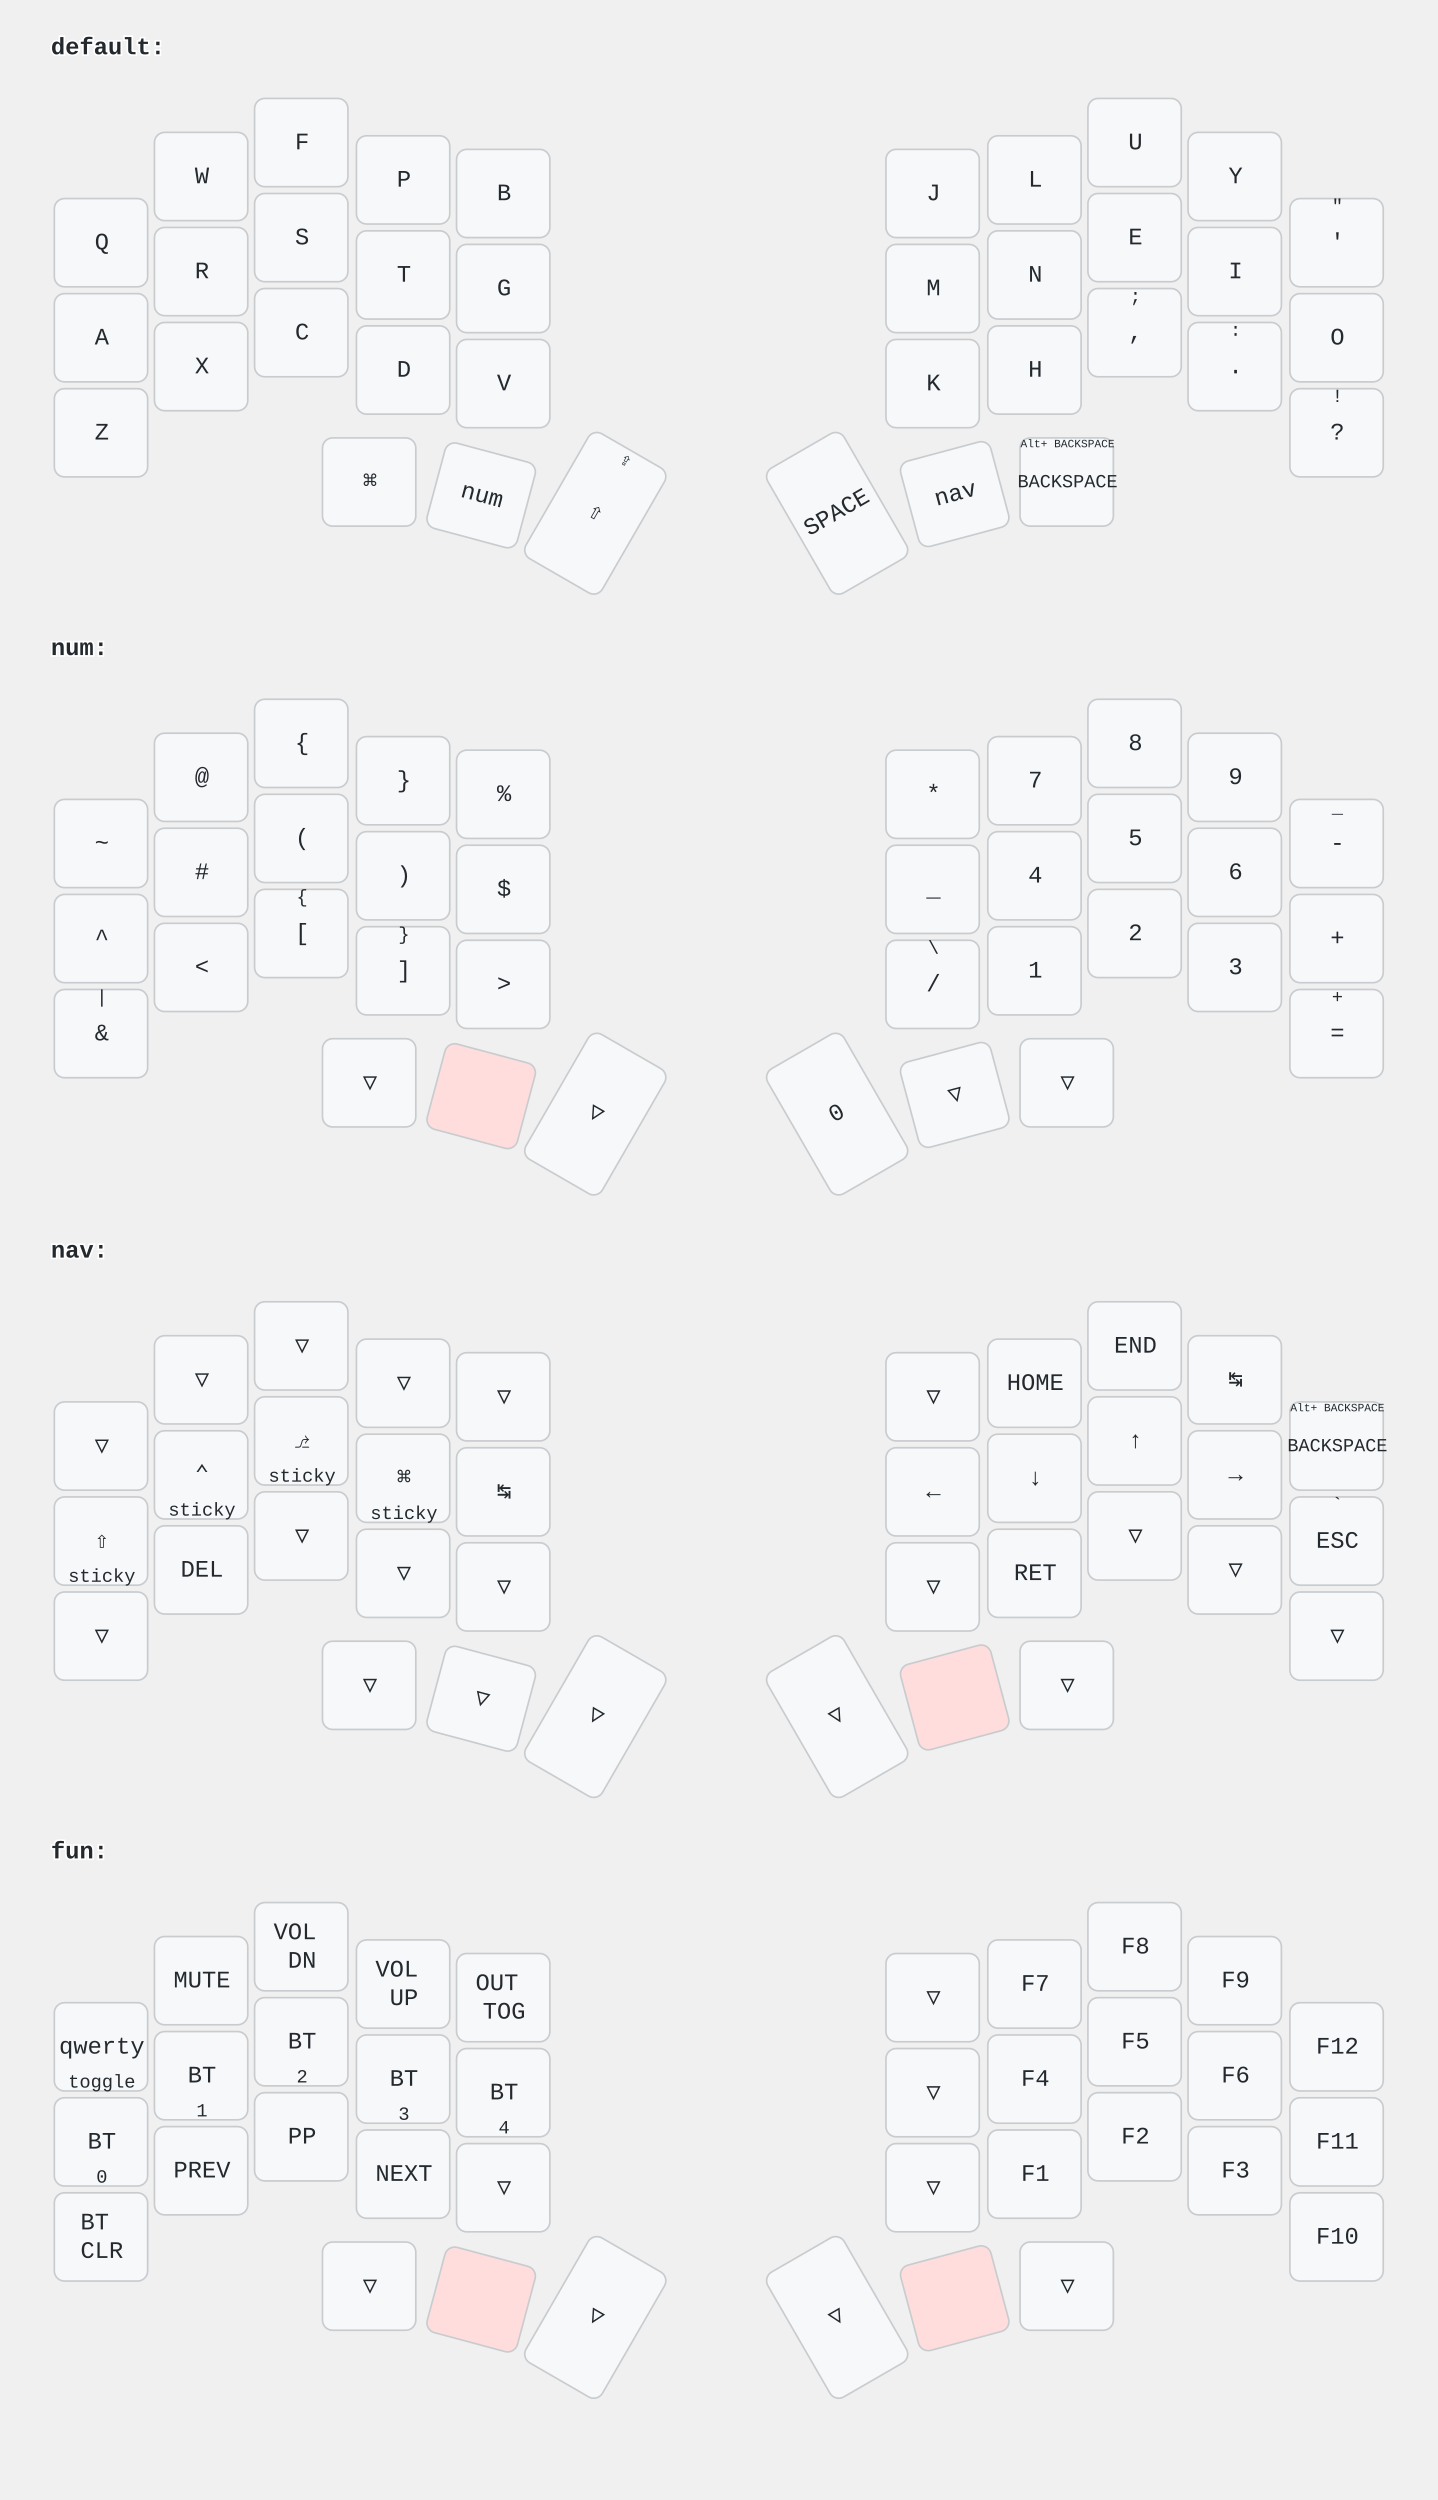
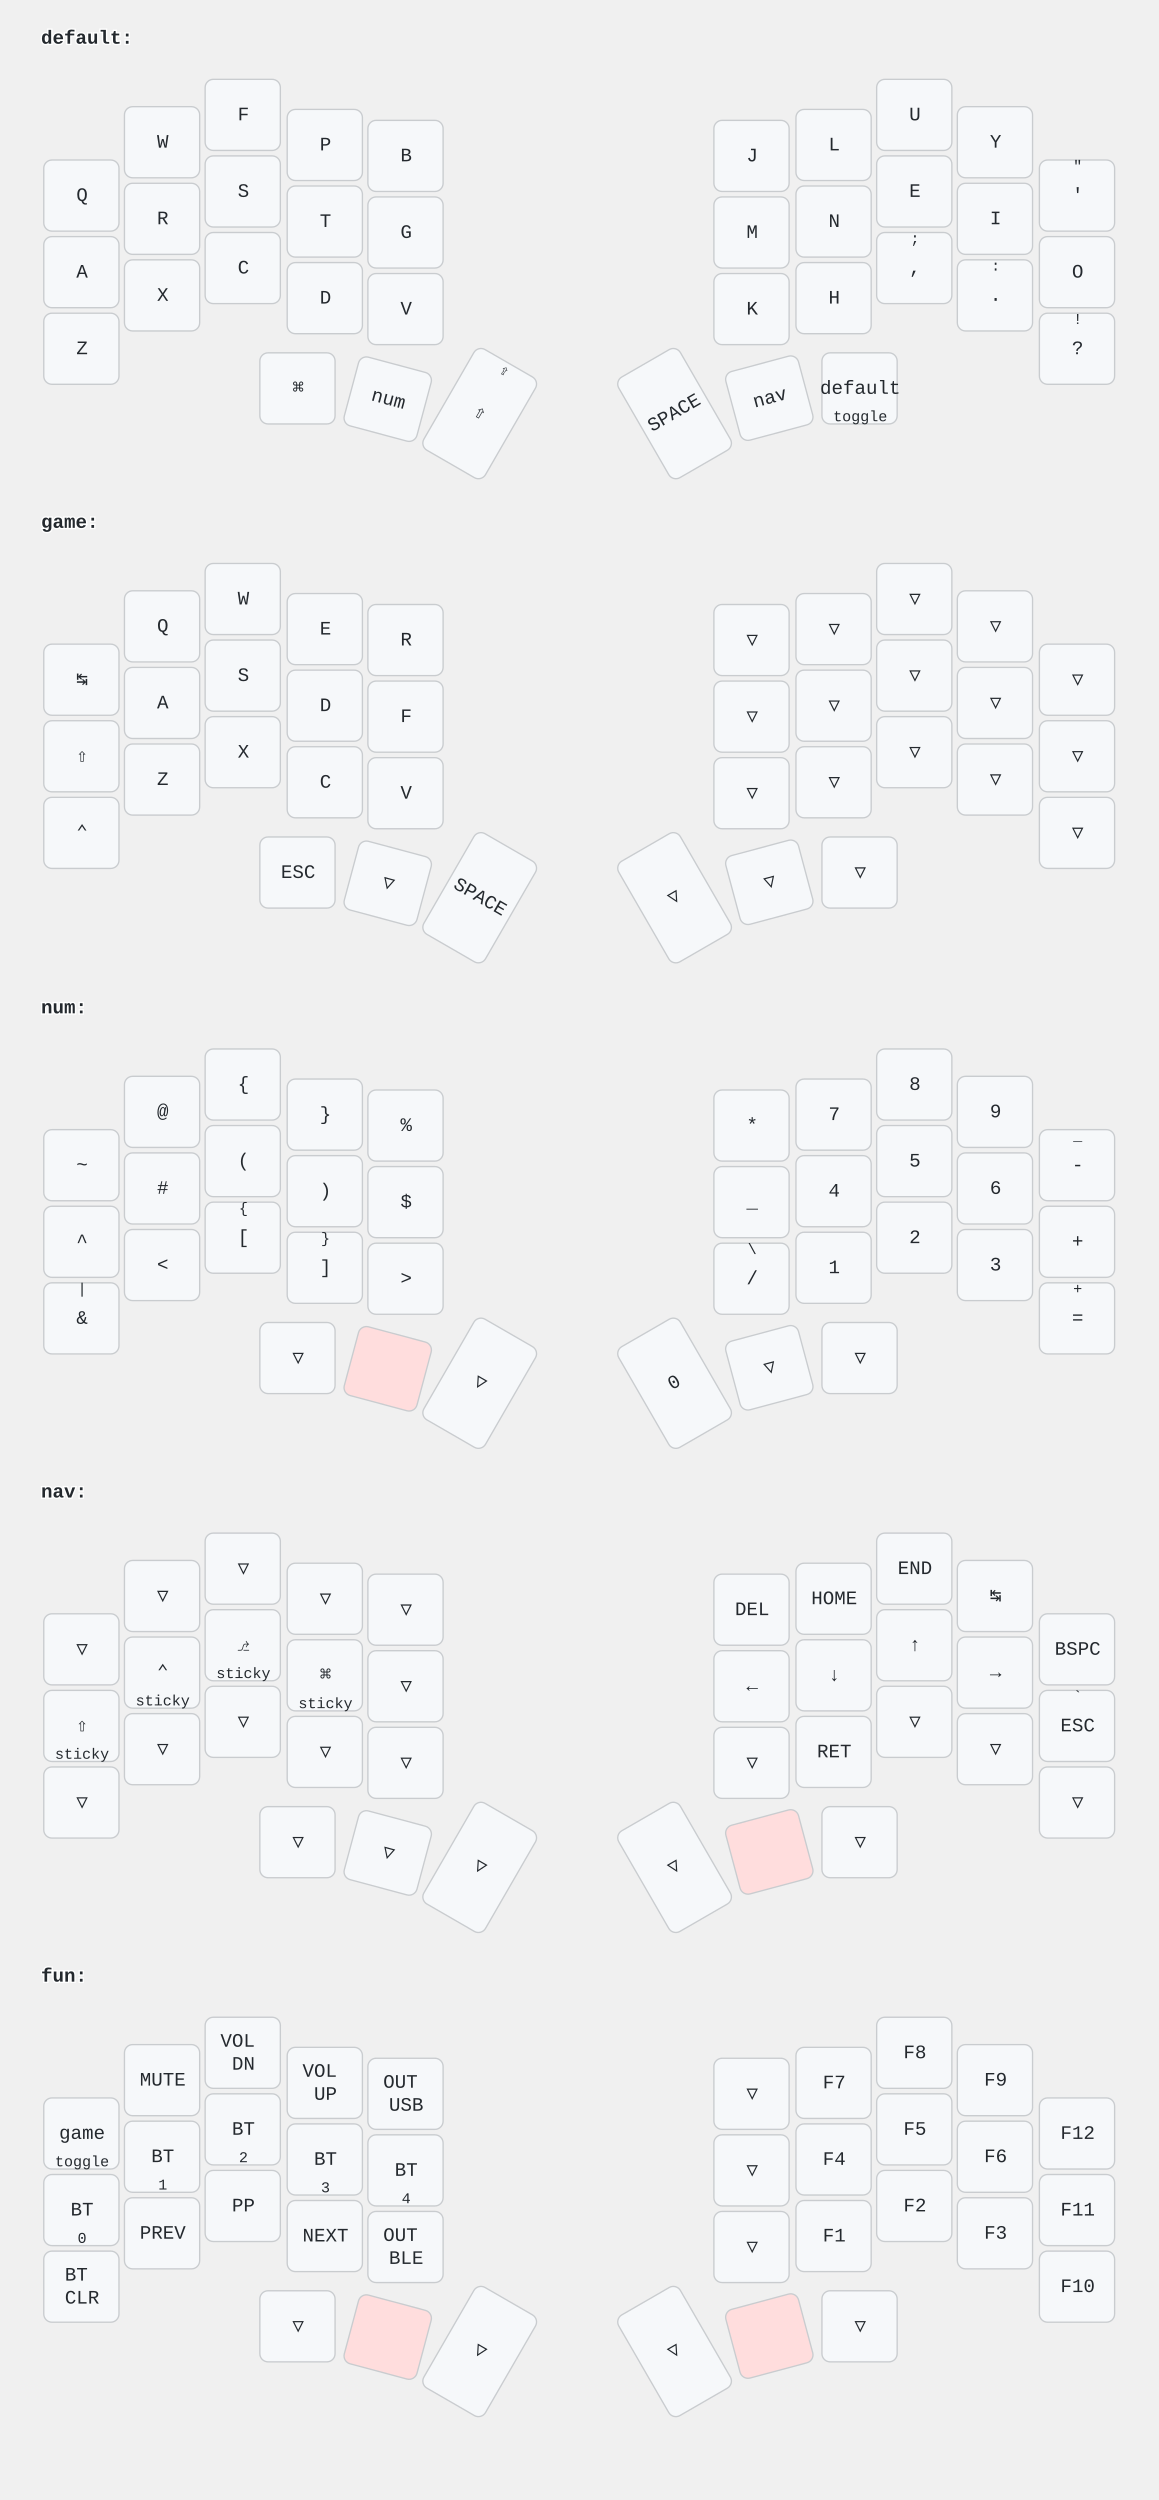
- <svg xmlns="http://www.w3.org/2000/svg" width="847" height="1473" viewBox="0 0 847 1473" class="keymap">
+ <svg xmlns="http://www.w3.org/2000/svg" width="847" height="1828" viewBox="0 0 847 1828" class="keymap">
  <style>/* font and background color specifications */
svg {
    font-family: SFMono-Regular,Consolas,Liberation Mono,Menlo,monospace;
    font-size: 14px;
    font-kerning: normal;
    text-rendering: optimizeLegibility;
    fill: #24292e;
}

/* default key styling */
rect {
    fill: #f6f8fa;
    stroke: #c9cccf;
    stroke-width: 1;
}

/* color accent for combo boxes */
rect.combo {
    fill: #cdf;
}

/* color accent for held keys */
rect.held, rect.combo.held {
    fill: #fdd;
}

/* color accent for ghost (optional) keys */
rect.ghost, rect.combo.ghost {
    fill: #ddd;
}

text {
    text-anchor: middle;
    dominant-baseline: middle;
}

/* styling for layer labels */
text.label {
    font-weight: bold;
    text-anchor: start;
    stroke: white;
    stroke-width: 2;
    paint-order: stroke;
}

/* styling for combo tap, and key hold/shifted label text */
text.combo, text.hold, text.shifted {
    font-size: 11px;
}

text.hold {
    text-anchor: middle;
    dominant-baseline: auto;
}

text.shifted {
    text-anchor: middle;
    dominant-baseline: hanging;
}

/* styling for hold/shifted label text in combo box */
text.combo.hold, text.combo.shifted {
    font-size: 8px;
}

/* styling for combo dendrons */
path {
    stroke-width: 1;
    stroke: gray;
    fill: none;
}
</style>
  <g transform="translate(30, 0)" class="layer-default">
-     <text x="0" y="28" class="label">default:</text>
+     <text x="0" y="28" class="label" id="default">default:</text>
    <g transform="translate(0, 56)">
      <g transform="translate(30, 87)" class="key keypos-0">
        <rect rx="6" ry="6" x="-28" y="-26" width="55" height="52" class="key" />
        <text x="0" y="0" class="key tap">Q</text>
      </g>
      <g transform="translate(89, 48)" class="key keypos-1">
        <rect rx="6" ry="6" x="-28" y="-26" width="55" height="52" class="key" />
        <text x="0" y="0" class="key tap">W</text>
      </g>
      <g transform="translate(148, 28)" class="key keypos-2">
        <rect rx="6" ry="6" x="-28" y="-26" width="55" height="52" class="key" />
        <text x="0" y="0" class="key tap">F</text>
      </g>
      <g transform="translate(208, 50)" class="key keypos-3">
        <rect rx="6" ry="6" x="-28" y="-26" width="55" height="52" class="key" />
        <text x="0" y="0" class="key tap">P</text>
      </g>
      <g transform="translate(267, 58)" class="key keypos-4">
        <rect rx="6" ry="6" x="-28" y="-26" width="55" height="52" class="key" />
        <text x="0" y="0" class="key tap">B</text>
      </g>
      <g transform="translate(520, 58)" class="key keypos-5">
        <rect rx="6" ry="6" x="-28" y="-26" width="55" height="52" class="key" />
        <text x="0" y="0" class="key tap">J</text>
      </g>
      <g transform="translate(580, 50)" class="key keypos-6">
        <rect rx="6" ry="6" x="-28" y="-26" width="55" height="52" class="key" />
        <text x="0" y="0" class="key tap">L</text>
      </g>
      <g transform="translate(639, 28)" class="key keypos-7">
        <rect rx="6" ry="6" x="-28" y="-26" width="55" height="52" class="key" />
        <text x="0" y="0" class="key tap">U</text>
      </g>
      <g transform="translate(698, 48)" class="key keypos-8">
        <rect rx="6" ry="6" x="-28" y="-26" width="55" height="52" class="key" />
        <text x="0" y="0" class="key tap">Y</text>
      </g>
      <g transform="translate(758, 87)" class="key keypos-9">
        <rect rx="6" ry="6" x="-28" y="-26" width="55" height="52" class="key" />
        <text x="0" y="0" class="key tap">'</text>
        <text x="0" y="-24" class="key shifted">"</text>
      </g>
      <g transform="translate(30, 143)" class="key keypos-10">
        <rect rx="6" ry="6" x="-28" y="-26" width="55" height="52" class="key" />
        <text x="0" y="0" class="key tap">A</text>
      </g>
      <g transform="translate(89, 104)" class="key keypos-11">
        <rect rx="6" ry="6" x="-28" y="-26" width="55" height="52" class="key" />
        <text x="0" y="0" class="key tap">R</text>
      </g>
      <g transform="translate(148, 84)" class="key keypos-12">
        <rect rx="6" ry="6" x="-28" y="-26" width="55" height="52" class="key" />
        <text x="0" y="0" class="key tap">S</text>
      </g>
      <g transform="translate(208, 106)" class="key keypos-13">
        <rect rx="6" ry="6" x="-28" y="-26" width="55" height="52" class="key" />
        <text x="0" y="0" class="key tap">T</text>
      </g>
      <g transform="translate(267, 114)" class="key keypos-14">
        <rect rx="6" ry="6" x="-28" y="-26" width="55" height="52" class="key" />
        <text x="0" y="0" class="key tap">G</text>
      </g>
      <g transform="translate(520, 114)" class="key keypos-15">
        <rect rx="6" ry="6" x="-28" y="-26" width="55" height="52" class="key" />
        <text x="0" y="0" class="key tap">M</text>
      </g>
      <g transform="translate(580, 106)" class="key keypos-16">
        <rect rx="6" ry="6" x="-28" y="-26" width="55" height="52" class="key" />
        <text x="0" y="0" class="key tap">N</text>
      </g>
      <g transform="translate(639, 84)" class="key keypos-17">
        <rect rx="6" ry="6" x="-28" y="-26" width="55" height="52" class="key" />
        <text x="0" y="0" class="key tap">E</text>
      </g>
      <g transform="translate(698, 104)" class="key keypos-18">
        <rect rx="6" ry="6" x="-28" y="-26" width="55" height="52" class="key" />
        <text x="0" y="0" class="key tap">I</text>
      </g>
      <g transform="translate(758, 143)" class="key keypos-19">
        <rect rx="6" ry="6" x="-28" y="-26" width="55" height="52" class="key" />
        <text x="0" y="0" class="key tap">O</text>
      </g>
      <g transform="translate(30, 199)" class="key keypos-20">
        <rect rx="6" ry="6" x="-28" y="-26" width="55" height="52" class="key" />
        <text x="0" y="0" class="key tap">Z</text>
      </g>
      <g transform="translate(89, 160)" class="key keypos-21">
        <rect rx="6" ry="6" x="-28" y="-26" width="55" height="52" class="key" />
        <text x="0" y="0" class="key tap">X</text>
      </g>
      <g transform="translate(148, 140)" class="key keypos-22">
        <rect rx="6" ry="6" x="-28" y="-26" width="55" height="52" class="key" />
        <text x="0" y="0" class="key tap">C</text>
      </g>
      <g transform="translate(208, 162)" class="key keypos-23">
        <rect rx="6" ry="6" x="-28" y="-26" width="55" height="52" class="key" />
        <text x="0" y="0" class="key tap">D</text>
      </g>
      <g transform="translate(267, 170)" class="key keypos-24">
        <rect rx="6" ry="6" x="-28" y="-26" width="55" height="52" class="key" />
        <text x="0" y="0" class="key tap">V</text>
      </g>
      <g transform="translate(520, 170)" class="key keypos-25">
        <rect rx="6" ry="6" x="-28" y="-26" width="55" height="52" class="key" />
        <text x="0" y="0" class="key tap">K</text>
      </g>
      <g transform="translate(580, 162)" class="key keypos-26">
        <rect rx="6" ry="6" x="-28" y="-26" width="55" height="52" class="key" />
        <text x="0" y="0" class="key tap">H</text>
      </g>
      <g transform="translate(639, 140)" class="key keypos-27">
        <rect rx="6" ry="6" x="-28" y="-26" width="55" height="52" class="key" />
        <text x="0" y="0" class="key tap">,</text>
        <text x="0" y="-24" class="key shifted">;</text>
      </g>
      <g transform="translate(698, 160)" class="key keypos-28">
        <rect rx="6" ry="6" x="-28" y="-26" width="55" height="52" class="key" />
        <text x="0" y="0" class="key tap">.</text>
        <text x="0" y="-24" class="key shifted">:</text>
      </g>
      <g transform="translate(758, 199)" class="key keypos-29">
        <rect rx="6" ry="6" x="-28" y="-26" width="55" height="52" class="key" />
        <text x="0" y="0" class="key tap">?</text>
        <text x="0" y="-24" class="key shifted">!</text>
      </g>
      <g transform="translate(188, 228)" class="key keypos-30">
        <rect rx="6" ry="6" x="-28" y="-26" width="55" height="52" class="key" />
        <text x="0" y="0" class="key tap">⌘</text>
      </g>
      <g transform="translate(254, 236) rotate(15.0)" class="key keypos-31">
        <rect rx="6" ry="6" x="-28" y="-26" width="55" height="52" class="key" />
-         <text x="0" y="0" class="key tap">num</text>
+         <a href="#num">
+           <text x="0" y="0" class="key tap layer-activator">num</text>
+         </a>
      </g>
      <g transform="translate(321, 246) rotate(30.0)" class="key keypos-32">
        <rect rx="6" ry="6" x="-26" y="-42" width="52" height="85" class="key" />
        <text x="0" y="0" class="key tap">⇧</text>
        <text x="0" y="-40" class="key shifted">⇪</text>
      </g>
      <g transform="translate(463, 246) rotate(-30.0)" class="key keypos-33">
        <rect rx="6" ry="6" x="-26" y="-42" width="52" height="85" class="key" />
        <text x="0" y="0" class="key tap">SPACE</text>
      </g>
      <g transform="translate(533, 235) rotate(-15.0)" class="key keypos-34">
        <rect rx="6" ry="6" x="-28" y="-26" width="55" height="52" class="key" />
-         <text x="0" y="0" class="key tap">nav</text>
+         <a href="#nav">
+           <text x="0" y="0" class="key tap layer-activator">nav</text>
+         </a>
      </g>
      <g transform="translate(599, 228)" class="key keypos-35">
        <rect rx="6" ry="6" x="-28" y="-26" width="55" height="52" class="key" />
-         <text x="0" y="0" class="key tap">
-           <tspan style="font-size: 78%">BACKSPACE</tspan>
-         </text>
-         <text x="0" y="-24" class="key shifted">
-           <tspan style="font-size: 60%">Alt+ BACKSPACE</tspan>
-         </text>
+         <a href="#default">
+           <text x="0" y="0" class="key tap layer-activator">default</text>
+         </a>
+         <text x="0" y="24" class="key hold">toggle</text>
      </g>
    </g>
  </g>
-   <g transform="translate(30, 354)" class="layer-num">
-     <text x="0" y="28" class="label">num:</text>
+   <g transform="translate(30, 354)" class="layer-game">
+     <text x="0" y="28" class="label" id="game">game:</text>
+     <g transform="translate(0, 56)">
+       <g transform="translate(30, 87)" class="key keypos-0">
+         <rect rx="6" ry="6" x="-28" y="-26" width="55" height="52" class="key" />
+         <text x="0" y="0" class="key tap">↹</text>
+       </g>
+       <g transform="translate(89, 48)" class="key keypos-1">
+         <rect rx="6" ry="6" x="-28" y="-26" width="55" height="52" class="key" />
+         <text x="0" y="0" class="key tap">Q</text>
+       </g>
+       <g transform="translate(148, 28)" class="key keypos-2">
+         <rect rx="6" ry="6" x="-28" y="-26" width="55" height="52" class="key" />
+         <text x="0" y="0" class="key tap">W</text>
+       </g>
+       <g transform="translate(208, 50)" class="key keypos-3">
+         <rect rx="6" ry="6" x="-28" y="-26" width="55" height="52" class="key" />
+         <text x="0" y="0" class="key tap">E</text>
+       </g>
+       <g transform="translate(267, 58)" class="key keypos-4">
+         <rect rx="6" ry="6" x="-28" y="-26" width="55" height="52" class="key" />
+         <text x="0" y="0" class="key tap">R</text>
+       </g>
+       <g transform="translate(520, 58)" class="key trans keypos-5">
+         <rect rx="6" ry="6" x="-28" y="-26" width="55" height="52" class="key trans" />
+         <text x="0" y="0" class="key trans tap">▽</text>
+       </g>
+       <g transform="translate(580, 50)" class="key trans keypos-6">
+         <rect rx="6" ry="6" x="-28" y="-26" width="55" height="52" class="key trans" />
+         <text x="0" y="0" class="key trans tap">▽</text>
+       </g>
+       <g transform="translate(639, 28)" class="key trans keypos-7">
+         <rect rx="6" ry="6" x="-28" y="-26" width="55" height="52" class="key trans" />
+         <text x="0" y="0" class="key trans tap">▽</text>
+       </g>
+       <g transform="translate(698, 48)" class="key trans keypos-8">
+         <rect rx="6" ry="6" x="-28" y="-26" width="55" height="52" class="key trans" />
+         <text x="0" y="0" class="key trans tap">▽</text>
+       </g>
+       <g transform="translate(758, 87)" class="key trans keypos-9">
+         <rect rx="6" ry="6" x="-28" y="-26" width="55" height="52" class="key trans" />
+         <text x="0" y="0" class="key trans tap">▽</text>
+       </g>
+       <g transform="translate(30, 143)" class="key keypos-10">
+         <rect rx="6" ry="6" x="-28" y="-26" width="55" height="52" class="key" />
+         <text x="0" y="0" class="key tap">⇧</text>
+       </g>
+       <g transform="translate(89, 104)" class="key keypos-11">
+         <rect rx="6" ry="6" x="-28" y="-26" width="55" height="52" class="key" />
+         <text x="0" y="0" class="key tap">A</text>
+       </g>
+       <g transform="translate(148, 84)" class="key keypos-12">
+         <rect rx="6" ry="6" x="-28" y="-26" width="55" height="52" class="key" />
+         <text x="0" y="0" class="key tap">S</text>
+       </g>
+       <g transform="translate(208, 106)" class="key keypos-13">
+         <rect rx="6" ry="6" x="-28" y="-26" width="55" height="52" class="key" />
+         <text x="0" y="0" class="key tap">D</text>
+       </g>
+       <g transform="translate(267, 114)" class="key keypos-14">
+         <rect rx="6" ry="6" x="-28" y="-26" width="55" height="52" class="key" />
+         <text x="0" y="0" class="key tap">F</text>
+       </g>
+       <g transform="translate(520, 114)" class="key trans keypos-15">
+         <rect rx="6" ry="6" x="-28" y="-26" width="55" height="52" class="key trans" />
+         <text x="0" y="0" class="key trans tap">▽</text>
+       </g>
+       <g transform="translate(580, 106)" class="key trans keypos-16">
+         <rect rx="6" ry="6" x="-28" y="-26" width="55" height="52" class="key trans" />
+         <text x="0" y="0" class="key trans tap">▽</text>
+       </g>
+       <g transform="translate(639, 84)" class="key trans keypos-17">
+         <rect rx="6" ry="6" x="-28" y="-26" width="55" height="52" class="key trans" />
+         <text x="0" y="0" class="key trans tap">▽</text>
+       </g>
+       <g transform="translate(698, 104)" class="key trans keypos-18">
+         <rect rx="6" ry="6" x="-28" y="-26" width="55" height="52" class="key trans" />
+         <text x="0" y="0" class="key trans tap">▽</text>
+       </g>
+       <g transform="translate(758, 143)" class="key trans keypos-19">
+         <rect rx="6" ry="6" x="-28" y="-26" width="55" height="52" class="key trans" />
+         <text x="0" y="0" class="key trans tap">▽</text>
+       </g>
+       <g transform="translate(30, 199)" class="key keypos-20">
+         <rect rx="6" ry="6" x="-28" y="-26" width="55" height="52" class="key" />
+         <text x="0" y="0" class="key tap">⌃</text>
+       </g>
+       <g transform="translate(89, 160)" class="key keypos-21">
+         <rect rx="6" ry="6" x="-28" y="-26" width="55" height="52" class="key" />
+         <text x="0" y="0" class="key tap">Z</text>
+       </g>
+       <g transform="translate(148, 140)" class="key keypos-22">
+         <rect rx="6" ry="6" x="-28" y="-26" width="55" height="52" class="key" />
+         <text x="0" y="0" class="key tap">X</text>
+       </g>
+       <g transform="translate(208, 162)" class="key keypos-23">
+         <rect rx="6" ry="6" x="-28" y="-26" width="55" height="52" class="key" />
+         <text x="0" y="0" class="key tap">C</text>
+       </g>
+       <g transform="translate(267, 170)" class="key keypos-24">
+         <rect rx="6" ry="6" x="-28" y="-26" width="55" height="52" class="key" />
+         <text x="0" y="0" class="key tap">V</text>
+       </g>
+       <g transform="translate(520, 170)" class="key trans keypos-25">
+         <rect rx="6" ry="6" x="-28" y="-26" width="55" height="52" class="key trans" />
+         <text x="0" y="0" class="key trans tap">▽</text>
+       </g>
+       <g transform="translate(580, 162)" class="key trans keypos-26">
+         <rect rx="6" ry="6" x="-28" y="-26" width="55" height="52" class="key trans" />
+         <text x="0" y="0" class="key trans tap">▽</text>
+       </g>
+       <g transform="translate(639, 140)" class="key trans keypos-27">
+         <rect rx="6" ry="6" x="-28" y="-26" width="55" height="52" class="key trans" />
+         <text x="0" y="0" class="key trans tap">▽</text>
+       </g>
+       <g transform="translate(698, 160)" class="key trans keypos-28">
+         <rect rx="6" ry="6" x="-28" y="-26" width="55" height="52" class="key trans" />
+         <text x="0" y="0" class="key trans tap">▽</text>
+       </g>
+       <g transform="translate(758, 199)" class="key trans keypos-29">
+         <rect rx="6" ry="6" x="-28" y="-26" width="55" height="52" class="key trans" />
+         <text x="0" y="0" class="key trans tap">▽</text>
+       </g>
+       <g transform="translate(188, 228)" class="key keypos-30">
+         <rect rx="6" ry="6" x="-28" y="-26" width="55" height="52" class="key" />
+         <text x="0" y="0" class="key tap">ESC</text>
+       </g>
+       <g transform="translate(254, 236) rotate(15.0)" class="key trans keypos-31">
+         <rect rx="6" ry="6" x="-28" y="-26" width="55" height="52" class="key trans" />
+         <text x="0" y="0" class="key trans tap">▽</text>
+       </g>
+       <g transform="translate(321, 246) rotate(30.0)" class="key keypos-32">
+         <rect rx="6" ry="6" x="-26" y="-42" width="52" height="85" class="key" />
+         <text x="0" y="0" class="key tap">SPACE</text>
+       </g>
+       <g transform="translate(463, 246) rotate(-30.0)" class="key trans keypos-33">
+         <rect rx="6" ry="6" x="-26" y="-42" width="52" height="85" class="key trans" />
+         <text x="0" y="0" class="key trans tap">▽</text>
+       </g>
+       <g transform="translate(533, 235) rotate(-15.0)" class="key trans keypos-34">
+         <rect rx="6" ry="6" x="-28" y="-26" width="55" height="52" class="key trans" />
+         <text x="0" y="0" class="key trans tap">▽</text>
+       </g>
+       <g transform="translate(599, 228)" class="key trans keypos-35">
+         <rect rx="6" ry="6" x="-28" y="-26" width="55" height="52" class="key trans" />
+         <text x="0" y="0" class="key trans tap">▽</text>
+       </g>
+     </g>
+   </g>
+   <g transform="translate(30, 709)" class="layer-num">
+     <text x="0" y="28" class="label" id="num">num:</text>
    <g transform="translate(0, 56)">
      <g transform="translate(30, 87)" class="key keypos-0">
        <rect rx="6" ry="6" x="-28" y="-26" width="55" height="52" class="key" />
        <text x="0" y="0" class="key tap">~</text>
      </g>
      <g transform="translate(89, 48)" class="key keypos-1">
        <rect rx="6" ry="6" x="-28" y="-26" width="55" height="52" class="key" />
        <text x="0" y="0" class="key tap">@</text>
      </g>
      <g transform="translate(148, 28)" class="key keypos-2">
        <rect rx="6" ry="6" x="-28" y="-26" width="55" height="52" class="key" />
        <text x="0" y="0" class="key tap">{</text>
      </g>
      <g transform="translate(208, 50)" class="key keypos-3">
        <rect rx="6" ry="6" x="-28" y="-26" width="55" height="52" class="key" />
        <text x="0" y="0" class="key tap">}</text>
      </g>
      <g transform="translate(267, 58)" class="key keypos-4">
        <rect rx="6" ry="6" x="-28" y="-26" width="55" height="52" class="key" />
        <text x="0" y="0" class="key tap">%</text>
      </g>
      <g transform="translate(520, 58)" class="key keypos-5">
        <rect rx="6" ry="6" x="-28" y="-26" width="55" height="52" class="key" />
        <text x="0" y="0" class="key tap">*</text>
      </g>
      <g transform="translate(580, 50)" class="key keypos-6">
        <rect rx="6" ry="6" x="-28" y="-26" width="55" height="52" class="key" />
        <text x="0" y="0" class="key tap">7</text>
      </g>
      <g transform="translate(639, 28)" class="key keypos-7">
        <rect rx="6" ry="6" x="-28" y="-26" width="55" height="52" class="key" />
        <text x="0" y="0" class="key tap">8</text>
      </g>
      <g transform="translate(698, 48)" class="key keypos-8">
        <rect rx="6" ry="6" x="-28" y="-26" width="55" height="52" class="key" />
        <text x="0" y="0" class="key tap">9</text>
      </g>
      <g transform="translate(758, 87)" class="key keypos-9">
        <rect rx="6" ry="6" x="-28" y="-26" width="55" height="52" class="key" />
        <text x="0" y="0" class="key tap">-</text>
        <text x="0" y="-24" class="key shifted">_</text>
      </g>
      <g transform="translate(30, 143)" class="key keypos-10">
        <rect rx="6" ry="6" x="-28" y="-26" width="55" height="52" class="key" />
        <text x="0" y="0" class="key tap">^</text>
      </g>
      <g transform="translate(89, 104)" class="key keypos-11">
        <rect rx="6" ry="6" x="-28" y="-26" width="55" height="52" class="key" />
        <text x="0" y="0" class="key tap">#</text>
      </g>
      <g transform="translate(148, 84)" class="key keypos-12">
        <rect rx="6" ry="6" x="-28" y="-26" width="55" height="52" class="key" />
        <text x="0" y="0" class="key tap">(</text>
      </g>
      <g transform="translate(208, 106)" class="key keypos-13">
        <rect rx="6" ry="6" x="-28" y="-26" width="55" height="52" class="key" />
        <text x="0" y="0" class="key tap">)</text>
      </g>
      <g transform="translate(267, 114)" class="key keypos-14">
        <rect rx="6" ry="6" x="-28" y="-26" width="55" height="52" class="key" />
        <text x="0" y="0" class="key tap">$</text>
      </g>
      <g transform="translate(520, 114)" class="key keypos-15">
        <rect rx="6" ry="6" x="-28" y="-26" width="55" height="52" class="key" />
        <text x="0" y="0" class="key tap">_</text>
      </g>
      <g transform="translate(580, 106)" class="key keypos-16">
        <rect rx="6" ry="6" x="-28" y="-26" width="55" height="52" class="key" />
        <text x="0" y="0" class="key tap">4</text>
      </g>
      <g transform="translate(639, 84)" class="key keypos-17">
        <rect rx="6" ry="6" x="-28" y="-26" width="55" height="52" class="key" />
        <text x="0" y="0" class="key tap">5</text>
      </g>
      <g transform="translate(698, 104)" class="key keypos-18">
        <rect rx="6" ry="6" x="-28" y="-26" width="55" height="52" class="key" />
        <text x="0" y="0" class="key tap">6</text>
      </g>
      <g transform="translate(758, 143)" class="key keypos-19">
        <rect rx="6" ry="6" x="-28" y="-26" width="55" height="52" class="key" />
        <text x="0" y="0" class="key tap">+</text>
      </g>
      <g transform="translate(30, 199)" class="key keypos-20">
        <rect rx="6" ry="6" x="-28" y="-26" width="55" height="52" class="key" />
        <text x="0" y="0" class="key tap">&amp;</text>
        <text x="0" y="-24" class="key shifted">|</text>
      </g>
      <g transform="translate(89, 160)" class="key keypos-21">
        <rect rx="6" ry="6" x="-28" y="-26" width="55" height="52" class="key" />
        <text x="0" y="0" class="key tap">&lt;</text>
      </g>
      <g transform="translate(148, 140)" class="key keypos-22">
        <rect rx="6" ry="6" x="-28" y="-26" width="55" height="52" class="key" />
        <text x="0" y="0" class="key tap">[</text>
        <text x="0" y="-24" class="key shifted">{</text>
      </g>
      <g transform="translate(208, 162)" class="key keypos-23">
        <rect rx="6" ry="6" x="-28" y="-26" width="55" height="52" class="key" />
        <text x="0" y="0" class="key tap">]</text>
        <text x="0" y="-24" class="key shifted">}</text>
      </g>
      <g transform="translate(267, 170)" class="key keypos-24">
        <rect rx="6" ry="6" x="-28" y="-26" width="55" height="52" class="key" />
        <text x="0" y="0" class="key tap">&gt;</text>
      </g>
      <g transform="translate(520, 170)" class="key keypos-25">
        <rect rx="6" ry="6" x="-28" y="-26" width="55" height="52" class="key" />
        <text x="0" y="0" class="key tap">/</text>
        <text x="0" y="-24" class="key shifted">\</text>
      </g>
      <g transform="translate(580, 162)" class="key keypos-26">
        <rect rx="6" ry="6" x="-28" y="-26" width="55" height="52" class="key" />
        <text x="0" y="0" class="key tap">1</text>
      </g>
      <g transform="translate(639, 140)" class="key keypos-27">
        <rect rx="6" ry="6" x="-28" y="-26" width="55" height="52" class="key" />
        <text x="0" y="0" class="key tap">2</text>
      </g>
      <g transform="translate(698, 160)" class="key keypos-28">
        <rect rx="6" ry="6" x="-28" y="-26" width="55" height="52" class="key" />
        <text x="0" y="0" class="key tap">3</text>
      </g>
      <g transform="translate(758, 199)" class="key keypos-29">
        <rect rx="6" ry="6" x="-28" y="-26" width="55" height="52" class="key" />
        <text x="0" y="0" class="key tap">=</text>
        <text x="0" y="-24" class="key shifted">+</text>
      </g>
      <g transform="translate(188, 228)" class="key trans keypos-30">
        <rect rx="6" ry="6" x="-28" y="-26" width="55" height="52" class="key trans" />
        <text x="0" y="0" class="key trans tap">▽</text>
      </g>
      <g transform="translate(254, 236) rotate(15.0)" class="key held keypos-31">
        <rect rx="6" ry="6" x="-28" y="-26" width="55" height="52" class="key held" />
      </g>
      <g transform="translate(321, 246) rotate(30.0)" class="key trans keypos-32">
        <rect rx="6" ry="6" x="-26" y="-42" width="52" height="85" class="key trans" />
        <text x="0" y="0" class="key trans tap">▽</text>
      </g>
      <g transform="translate(463, 246) rotate(-30.0)" class="key keypos-33">
        <rect rx="6" ry="6" x="-26" y="-42" width="52" height="85" class="key" />
        <text x="0" y="0" class="key tap">0</text>
      </g>
      <g transform="translate(533, 235) rotate(-15.0)" class="key trans keypos-34">
        <rect rx="6" ry="6" x="-28" y="-26" width="55" height="52" class="key trans" />
        <text x="0" y="0" class="key trans tap">▽</text>
      </g>
      <g transform="translate(599, 228)" class="key trans keypos-35">
        <rect rx="6" ry="6" x="-28" y="-26" width="55" height="52" class="key trans" />
        <text x="0" y="0" class="key trans tap">▽</text>
      </g>
    </g>
  </g>
-   <g transform="translate(30, 709)" class="layer-nav">
-     <text x="0" y="28" class="label">nav:</text>
+   <g transform="translate(30, 1063)" class="layer-nav">
+     <text x="0" y="28" class="label" id="nav">nav:</text>
    <g transform="translate(0, 56)">
      <g transform="translate(30, 87)" class="key trans keypos-0">
        <rect rx="6" ry="6" x="-28" y="-26" width="55" height="52" class="key trans" />
        <text x="0" y="0" class="key trans tap">▽</text>
      </g>
      <g transform="translate(89, 48)" class="key trans keypos-1">
        <rect rx="6" ry="6" x="-28" y="-26" width="55" height="52" class="key trans" />
        <text x="0" y="0" class="key trans tap">▽</text>
      </g>
      <g transform="translate(148, 28)" class="key trans keypos-2">
        <rect rx="6" ry="6" x="-28" y="-26" width="55" height="52" class="key trans" />
        <text x="0" y="0" class="key trans tap">▽</text>
      </g>
      <g transform="translate(208, 50)" class="key trans keypos-3">
        <rect rx="6" ry="6" x="-28" y="-26" width="55" height="52" class="key trans" />
        <text x="0" y="0" class="key trans tap">▽</text>
      </g>
      <g transform="translate(267, 58)" class="key trans keypos-4">
        <rect rx="6" ry="6" x="-28" y="-26" width="55" height="52" class="key trans" />
        <text x="0" y="0" class="key trans tap">▽</text>
      </g>
-       <g transform="translate(520, 58)" class="key trans keypos-5">
-         <rect rx="6" ry="6" x="-28" y="-26" width="55" height="52" class="key trans" />
-         <text x="0" y="0" class="key trans tap">▽</text>
+       <g transform="translate(520, 58)" class="key keypos-5">
+         <rect rx="6" ry="6" x="-28" y="-26" width="55" height="52" class="key" />
+         <text x="0" y="0" class="key tap">DEL</text>
      </g>
      <g transform="translate(580, 50)" class="key keypos-6">
        <rect rx="6" ry="6" x="-28" y="-26" width="55" height="52" class="key" />
        <text x="0" y="0" class="key tap">HOME</text>
      </g>
      <g transform="translate(639, 28)" class="key keypos-7">
        <rect rx="6" ry="6" x="-28" y="-26" width="55" height="52" class="key" />
        <text x="0" y="0" class="key tap">END</text>
      </g>
      <g transform="translate(698, 48)" class="key keypos-8">
        <rect rx="6" ry="6" x="-28" y="-26" width="55" height="52" class="key" />
        <text x="0" y="0" class="key tap">↹</text>
      </g>
      <g transform="translate(758, 87)" class="key keypos-9">
        <rect rx="6" ry="6" x="-28" y="-26" width="55" height="52" class="key" />
-         <text x="0" y="0" class="key tap">
-           <tspan style="font-size: 78%">BACKSPACE</tspan>
-         </text>
-         <text x="0" y="-24" class="key shifted">
-           <tspan style="font-size: 60%">Alt+ BACKSPACE</tspan>
-         </text>
+         <text x="0" y="0" class="key tap">BSPC</text>
      </g>
      <g transform="translate(30, 143)" class="key keypos-10">
        <rect rx="6" ry="6" x="-28" y="-26" width="55" height="52" class="key" />
        <text x="0" y="0" class="key tap">⇧</text>
        <text x="0" y="24" class="key hold">sticky</text>
      </g>
      <g transform="translate(89, 104)" class="key keypos-11">
        <rect rx="6" ry="6" x="-28" y="-26" width="55" height="52" class="key" />
        <text x="0" y="0" class="key tap">⌃</text>
        <text x="0" y="24" class="key hold">sticky</text>
      </g>
      <g transform="translate(148, 84)" class="key keypos-12">
        <rect rx="6" ry="6" x="-28" y="-26" width="55" height="52" class="key" />
        <text x="0" y="0" class="key tap">⎇</text>
        <text x="0" y="24" class="key hold">sticky</text>
      </g>
      <g transform="translate(208, 106)" class="key keypos-13">
        <rect rx="6" ry="6" x="-28" y="-26" width="55" height="52" class="key" />
        <text x="0" y="0" class="key tap">⌘</text>
        <text x="0" y="24" class="key hold">sticky</text>
      </g>
-       <g transform="translate(267, 114)" class="key keypos-14">
-         <rect rx="6" ry="6" x="-28" y="-26" width="55" height="52" class="key" />
-         <text x="0" y="0" class="key tap">↹</text>
+       <g transform="translate(267, 114)" class="key trans keypos-14">
+         <rect rx="6" ry="6" x="-28" y="-26" width="55" height="52" class="key trans" />
+         <text x="0" y="0" class="key trans tap">▽</text>
      </g>
      <g transform="translate(520, 114)" class="key keypos-15">
        <rect rx="6" ry="6" x="-28" y="-26" width="55" height="52" class="key" />
        <text x="0" y="0" class="key tap">←</text>
      </g>
      <g transform="translate(580, 106)" class="key keypos-16">
        <rect rx="6" ry="6" x="-28" y="-26" width="55" height="52" class="key" />
        <text x="0" y="0" class="key tap">↓</text>
      </g>
      <g transform="translate(639, 84)" class="key keypos-17">
        <rect rx="6" ry="6" x="-28" y="-26" width="55" height="52" class="key" />
        <text x="0" y="0" class="key tap">↑</text>
      </g>
      <g transform="translate(698, 104)" class="key keypos-18">
        <rect rx="6" ry="6" x="-28" y="-26" width="55" height="52" class="key" />
        <text x="0" y="0" class="key tap">→</text>
      </g>
      <g transform="translate(758, 143)" class="key keypos-19">
        <rect rx="6" ry="6" x="-28" y="-26" width="55" height="52" class="key" />
        <text x="0" y="0" class="key tap">ESC</text>
        <text x="0" y="-24" class="key shifted">`</text>
      </g>
      <g transform="translate(30, 199)" class="key trans keypos-20">
        <rect rx="6" ry="6" x="-28" y="-26" width="55" height="52" class="key trans" />
        <text x="0" y="0" class="key trans tap">▽</text>
      </g>
-       <g transform="translate(89, 160)" class="key keypos-21">
-         <rect rx="6" ry="6" x="-28" y="-26" width="55" height="52" class="key" />
-         <text x="0" y="0" class="key tap">DEL</text>
+       <g transform="translate(89, 160)" class="key trans keypos-21">
+         <rect rx="6" ry="6" x="-28" y="-26" width="55" height="52" class="key trans" />
+         <text x="0" y="0" class="key trans tap">▽</text>
      </g>
      <g transform="translate(148, 140)" class="key trans keypos-22">
        <rect rx="6" ry="6" x="-28" y="-26" width="55" height="52" class="key trans" />
        <text x="0" y="0" class="key trans tap">▽</text>
      </g>
      <g transform="translate(208, 162)" class="key trans keypos-23">
        <rect rx="6" ry="6" x="-28" y="-26" width="55" height="52" class="key trans" />
        <text x="0" y="0" class="key trans tap">▽</text>
      </g>
      <g transform="translate(267, 170)" class="key trans keypos-24">
        <rect rx="6" ry="6" x="-28" y="-26" width="55" height="52" class="key trans" />
        <text x="0" y="0" class="key trans tap">▽</text>
      </g>
      <g transform="translate(520, 170)" class="key trans keypos-25">
        <rect rx="6" ry="6" x="-28" y="-26" width="55" height="52" class="key trans" />
        <text x="0" y="0" class="key trans tap">▽</text>
      </g>
      <g transform="translate(580, 162)" class="key keypos-26">
        <rect rx="6" ry="6" x="-28" y="-26" width="55" height="52" class="key" />
        <text x="0" y="0" class="key tap">RET</text>
      </g>
      <g transform="translate(639, 140)" class="key trans keypos-27">
        <rect rx="6" ry="6" x="-28" y="-26" width="55" height="52" class="key trans" />
        <text x="0" y="0" class="key trans tap">▽</text>
      </g>
      <g transform="translate(698, 160)" class="key trans keypos-28">
        <rect rx="6" ry="6" x="-28" y="-26" width="55" height="52" class="key trans" />
        <text x="0" y="0" class="key trans tap">▽</text>
      </g>
      <g transform="translate(758, 199)" class="key trans keypos-29">
        <rect rx="6" ry="6" x="-28" y="-26" width="55" height="52" class="key trans" />
        <text x="0" y="0" class="key trans tap">▽</text>
      </g>
      <g transform="translate(188, 228)" class="key trans keypos-30">
        <rect rx="6" ry="6" x="-28" y="-26" width="55" height="52" class="key trans" />
        <text x="0" y="0" class="key trans tap">▽</text>
      </g>
      <g transform="translate(254, 236) rotate(15.0)" class="key trans keypos-31">
        <rect rx="6" ry="6" x="-28" y="-26" width="55" height="52" class="key trans" />
        <text x="0" y="0" class="key trans tap">▽</text>
      </g>
      <g transform="translate(321, 246) rotate(30.0)" class="key trans keypos-32">
        <rect rx="6" ry="6" x="-26" y="-42" width="52" height="85" class="key trans" />
        <text x="0" y="0" class="key trans tap">▽</text>
      </g>
      <g transform="translate(463, 246) rotate(-30.0)" class="key trans keypos-33">
        <rect rx="6" ry="6" x="-26" y="-42" width="52" height="85" class="key trans" />
        <text x="0" y="0" class="key trans tap">▽</text>
      </g>
      <g transform="translate(533, 235) rotate(-15.0)" class="key held keypos-34">
        <rect rx="6" ry="6" x="-28" y="-26" width="55" height="52" class="key held" />
      </g>
      <g transform="translate(599, 228)" class="key trans keypos-35">
        <rect rx="6" ry="6" x="-28" y="-26" width="55" height="52" class="key trans" />
        <text x="0" y="0" class="key trans tap">▽</text>
      </g>
    </g>
  </g>
-   <g transform="translate(30, 1063)" class="layer-fun">
-     <text x="0" y="28" class="label">fun:</text>
+   <g transform="translate(30, 1417)" class="layer-fun">
+     <text x="0" y="28" class="label" id="fun">fun:</text>
    <g transform="translate(0, 56)">
      <g transform="translate(30, 87)" class="key keypos-0">
        <rect rx="6" ry="6" x="-28" y="-26" width="55" height="52" class="key" />
-         <text x="0" y="0" class="key tap">qwerty</text>
+         <a href="#game">
+           <text x="0" y="0" class="key tap layer-activator">game</text>
+         </a>
        <text x="0" y="24" class="key hold">toggle</text>
      </g>
      <g transform="translate(89, 48)" class="key keypos-1">
        <rect rx="6" ry="6" x="-28" y="-26" width="55" height="52" class="key" />
        <text x="0" y="0" class="key tap">MUTE</text>
      </g>
      <g transform="translate(148, 28)" class="key keypos-2">
        <rect rx="6" ry="6" x="-28" y="-26" width="55" height="52" class="key" />
        <text x="0" y="0" class="key tap">
          <tspan x="0" dy="-0.6em">VOL</tspan>
          <tspan x="0" dy="1.2em">DN</tspan>
        </text>
      </g>
      <g transform="translate(208, 50)" class="key keypos-3">
        <rect rx="6" ry="6" x="-28" y="-26" width="55" height="52" class="key" />
        <text x="0" y="0" class="key tap">
          <tspan x="0" dy="-0.6em">VOL</tspan>
          <tspan x="0" dy="1.2em">UP</tspan>
        </text>
      </g>
      <g transform="translate(267, 58)" class="key keypos-4">
        <rect rx="6" ry="6" x="-28" y="-26" width="55" height="52" class="key" />
        <text x="0" y="0" class="key tap">
          <tspan x="0" dy="-0.6em">OUT</tspan>
-           <tspan x="0" dy="1.2em">TOG</tspan>
+           <tspan x="0" dy="1.2em">USB</tspan>
        </text>
      </g>
      <g transform="translate(520, 58)" class="key trans keypos-5">
        <rect rx="6" ry="6" x="-28" y="-26" width="55" height="52" class="key trans" />
        <text x="0" y="0" class="key trans tap">▽</text>
      </g>
      <g transform="translate(580, 50)" class="key keypos-6">
        <rect rx="6" ry="6" x="-28" y="-26" width="55" height="52" class="key" />
        <text x="0" y="0" class="key tap">F7</text>
      </g>
      <g transform="translate(639, 28)" class="key keypos-7">
        <rect rx="6" ry="6" x="-28" y="-26" width="55" height="52" class="key" />
        <text x="0" y="0" class="key tap">F8</text>
      </g>
      <g transform="translate(698, 48)" class="key keypos-8">
        <rect rx="6" ry="6" x="-28" y="-26" width="55" height="52" class="key" />
        <text x="0" y="0" class="key tap">F9</text>
      </g>
      <g transform="translate(758, 87)" class="key keypos-9">
        <rect rx="6" ry="6" x="-28" y="-26" width="55" height="52" class="key" />
        <text x="0" y="0" class="key tap">F12</text>
      </g>
      <g transform="translate(30, 143)" class="key keypos-10">
        <rect rx="6" ry="6" x="-28" y="-26" width="55" height="52" class="key" />
        <text x="0" y="0" class="key tap">BT</text>
        <text x="0" y="24" class="key hold">0</text>
      </g>
      <g transform="translate(89, 104)" class="key keypos-11">
        <rect rx="6" ry="6" x="-28" y="-26" width="55" height="52" class="key" />
        <text x="0" y="0" class="key tap">BT</text>
        <text x="0" y="24" class="key hold">1</text>
      </g>
      <g transform="translate(148, 84)" class="key keypos-12">
        <rect rx="6" ry="6" x="-28" y="-26" width="55" height="52" class="key" />
        <text x="0" y="0" class="key tap">BT</text>
        <text x="0" y="24" class="key hold">2</text>
      </g>
      <g transform="translate(208, 106)" class="key keypos-13">
        <rect rx="6" ry="6" x="-28" y="-26" width="55" height="52" class="key" />
        <text x="0" y="0" class="key tap">BT</text>
        <text x="0" y="24" class="key hold">3</text>
      </g>
      <g transform="translate(267, 114)" class="key keypos-14">
        <rect rx="6" ry="6" x="-28" y="-26" width="55" height="52" class="key" />
        <text x="0" y="0" class="key tap">BT</text>
        <text x="0" y="24" class="key hold">4</text>
      </g>
      <g transform="translate(520, 114)" class="key trans keypos-15">
        <rect rx="6" ry="6" x="-28" y="-26" width="55" height="52" class="key trans" />
        <text x="0" y="0" class="key trans tap">▽</text>
      </g>
      <g transform="translate(580, 106)" class="key keypos-16">
        <rect rx="6" ry="6" x="-28" y="-26" width="55" height="52" class="key" />
        <text x="0" y="0" class="key tap">F4</text>
      </g>
      <g transform="translate(639, 84)" class="key keypos-17">
        <rect rx="6" ry="6" x="-28" y="-26" width="55" height="52" class="key" />
        <text x="0" y="0" class="key tap">F5</text>
      </g>
      <g transform="translate(698, 104)" class="key keypos-18">
        <rect rx="6" ry="6" x="-28" y="-26" width="55" height="52" class="key" />
        <text x="0" y="0" class="key tap">F6</text>
      </g>
      <g transform="translate(758, 143)" class="key keypos-19">
        <rect rx="6" ry="6" x="-28" y="-26" width="55" height="52" class="key" />
        <text x="0" y="0" class="key tap">F11</text>
      </g>
      <g transform="translate(30, 199)" class="key keypos-20">
        <rect rx="6" ry="6" x="-28" y="-26" width="55" height="52" class="key" />
        <text x="0" y="0" class="key tap">
          <tspan x="0" dy="-0.6em">BT</tspan>
          <tspan x="0" dy="1.2em">CLR</tspan>
        </text>
      </g>
      <g transform="translate(89, 160)" class="key keypos-21">
        <rect rx="6" ry="6" x="-28" y="-26" width="55" height="52" class="key" />
        <text x="0" y="0" class="key tap">PREV</text>
      </g>
      <g transform="translate(148, 140)" class="key keypos-22">
        <rect rx="6" ry="6" x="-28" y="-26" width="55" height="52" class="key" />
        <text x="0" y="0" class="key tap">PP</text>
      </g>
      <g transform="translate(208, 162)" class="key keypos-23">
        <rect rx="6" ry="6" x="-28" y="-26" width="55" height="52" class="key" />
        <text x="0" y="0" class="key tap">NEXT</text>
      </g>
-       <g transform="translate(267, 170)" class="key trans keypos-24">
-         <rect rx="6" ry="6" x="-28" y="-26" width="55" height="52" class="key trans" />
-         <text x="0" y="0" class="key trans tap">▽</text>
+       <g transform="translate(267, 170)" class="key keypos-24">
+         <rect rx="6" ry="6" x="-28" y="-26" width="55" height="52" class="key" />
+         <text x="0" y="0" class="key tap">
+           <tspan x="0" dy="-0.6em">OUT</tspan>
+           <tspan x="0" dy="1.2em">BLE</tspan>
+         </text>
      </g>
      <g transform="translate(520, 170)" class="key trans keypos-25">
        <rect rx="6" ry="6" x="-28" y="-26" width="55" height="52" class="key trans" />
        <text x="0" y="0" class="key trans tap">▽</text>
      </g>
      <g transform="translate(580, 162)" class="key keypos-26">
        <rect rx="6" ry="6" x="-28" y="-26" width="55" height="52" class="key" />
        <text x="0" y="0" class="key tap">F1</text>
      </g>
      <g transform="translate(639, 140)" class="key keypos-27">
        <rect rx="6" ry="6" x="-28" y="-26" width="55" height="52" class="key" />
        <text x="0" y="0" class="key tap">F2</text>
      </g>
      <g transform="translate(698, 160)" class="key keypos-28">
        <rect rx="6" ry="6" x="-28" y="-26" width="55" height="52" class="key" />
        <text x="0" y="0" class="key tap">F3</text>
      </g>
      <g transform="translate(758, 199)" class="key keypos-29">
        <rect rx="6" ry="6" x="-28" y="-26" width="55" height="52" class="key" />
        <text x="0" y="0" class="key tap">F10</text>
      </g>
      <g transform="translate(188, 228)" class="key trans keypos-30">
        <rect rx="6" ry="6" x="-28" y="-26" width="55" height="52" class="key trans" />
        <text x="0" y="0" class="key trans tap">▽</text>
      </g>
      <g transform="translate(254, 236) rotate(15.0)" class="key held keypos-31">
        <rect rx="6" ry="6" x="-28" y="-26" width="55" height="52" class="key held" />
      </g>
      <g transform="translate(321, 246) rotate(30.0)" class="key trans keypos-32">
        <rect rx="6" ry="6" x="-26" y="-42" width="52" height="85" class="key trans" />
        <text x="0" y="0" class="key trans tap">▽</text>
      </g>
      <g transform="translate(463, 246) rotate(-30.0)" class="key trans keypos-33">
        <rect rx="6" ry="6" x="-26" y="-42" width="52" height="85" class="key trans" />
        <text x="0" y="0" class="key trans tap">▽</text>
      </g>
      <g transform="translate(533, 235) rotate(-15.0)" class="key held keypos-34">
        <rect rx="6" ry="6" x="-28" y="-26" width="55" height="52" class="key held" />
      </g>
      <g transform="translate(599, 228)" class="key trans keypos-35">
        <rect rx="6" ry="6" x="-28" y="-26" width="55" height="52" class="key trans" />
        <text x="0" y="0" class="key trans tap">▽</text>
      </g>
    </g>
  </g>
</svg>
